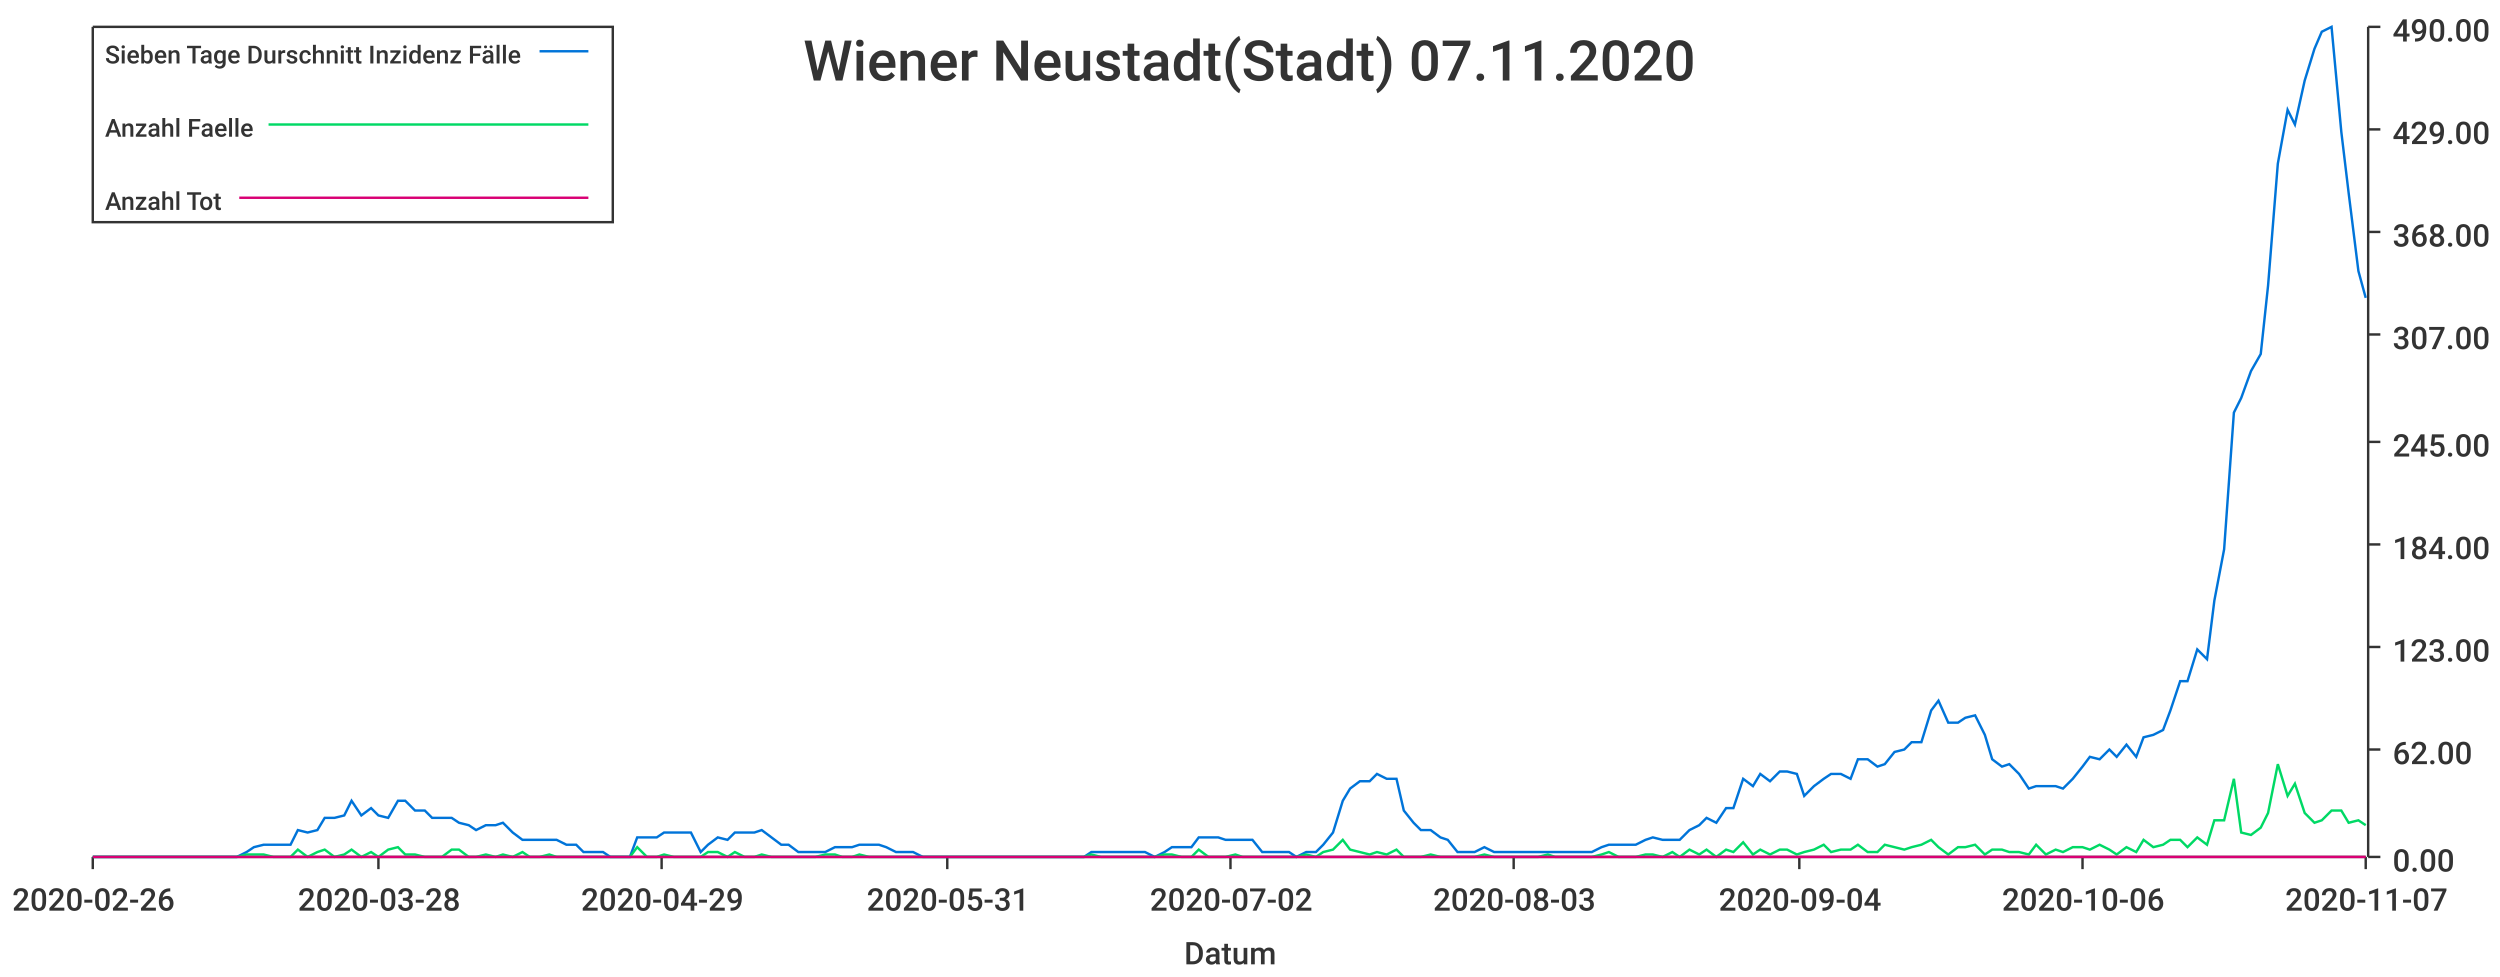
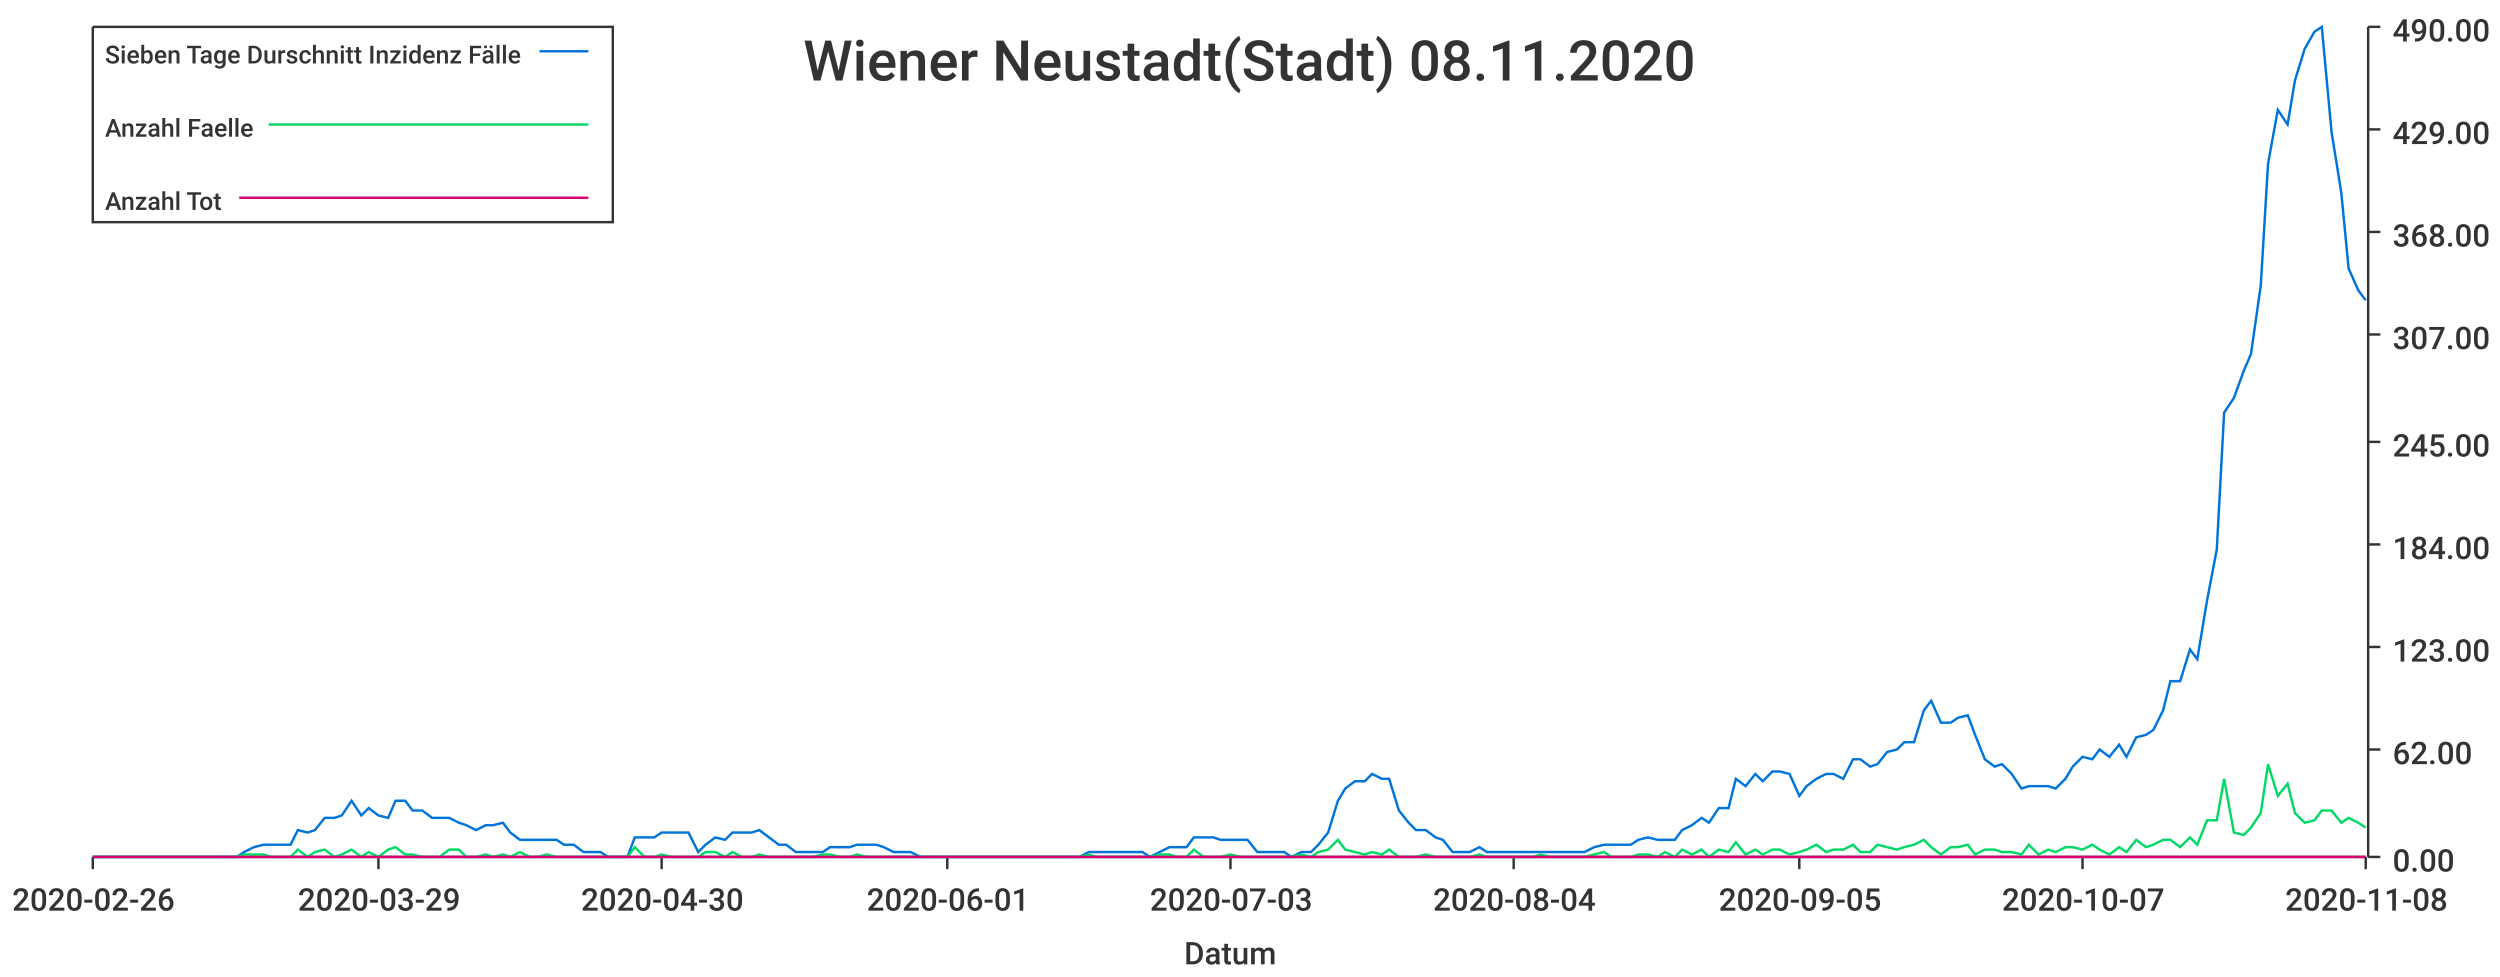
<svg xmlns="http://www.w3.org/2000/svg" width="1024" height="400">\n<path d="M 0 0 L 1024 0 L 1024 400 L 0 400 L 0 0" style="stroke-width:0;stroke:rgba(255,255,255,1.0);fill:rgba(255,255,255,1.0)" />
  <path d="M 38 11 L 969 11 L 969 351 L 38 351 L 38 11" style="stroke-width:0;stroke:rgba(255,255,255,1.0);fill:rgba(255,255,255,1.0)" />
  <path d="M 38 351 L 969 351" style="stroke-width:1;stroke:rgba(51,51,51,1.0);fill:none" />
  <path d="M 38 351 L 38 356" style="stroke-width:1;stroke:rgba(51,51,51,1.0);fill:none" />
  <text x="5" y="373" style="stroke-width:0;stroke:none;fill:rgba(51,51,51,1.0);font-size:12.8px;font-family:'Roboto Medium',sans-serif">2020-02-26</text>
  <path d="M 155 351 L 155 356" style="stroke-width:1;stroke:rgba(51,51,51,1.0);fill:none" />
-   <text x="122" y="373" style="stroke-width:0;stroke:none;fill:rgba(51,51,51,1.0);font-size:12.8px;font-family:'Roboto Medium',sans-serif">2020-03-28</text>
+   <text x="122" y="373" style="stroke-width:0;stroke:none;fill:rgba(51,51,51,1.0);font-size:12.8px;font-family:'Roboto Medium',sans-serif">2020-03-29</text>
  <path d="M 271 351 L 271 356" style="stroke-width:1;stroke:rgba(51,51,51,1.0);fill:none" />
-   <text x="238" y="373" style="stroke-width:0;stroke:none;fill:rgba(51,51,51,1.0);font-size:12.8px;font-family:'Roboto Medium',sans-serif">2020-04-29</text>
+   <text x="238" y="373" style="stroke-width:0;stroke:none;fill:rgba(51,51,51,1.0);font-size:12.8px;font-family:'Roboto Medium',sans-serif">2020-04-30</text>
  <path d="M 388 351 L 388 356" style="stroke-width:1;stroke:rgba(51,51,51,1.0);fill:none" />
-   <text x="355" y="373" style="stroke-width:0;stroke:none;fill:rgba(51,51,51,1.0);font-size:12.8px;font-family:'Roboto Medium',sans-serif">2020-05-31</text>
+   <text x="355" y="373" style="stroke-width:0;stroke:none;fill:rgba(51,51,51,1.0);font-size:12.8px;font-family:'Roboto Medium',sans-serif">2020-06-01</text>
  <path d="M 504 351 L 504 356" style="stroke-width:1;stroke:rgba(51,51,51,1.0);fill:none" />
-   <text x="471" y="373" style="stroke-width:0;stroke:none;fill:rgba(51,51,51,1.0);font-size:12.8px;font-family:'Roboto Medium',sans-serif">2020-07-02</text>
+   <text x="471" y="373" style="stroke-width:0;stroke:none;fill:rgba(51,51,51,1.0);font-size:12.8px;font-family:'Roboto Medium',sans-serif">2020-07-03</text>
  <path d="M 620 351 L 620 356" style="stroke-width:1;stroke:rgba(51,51,51,1.0);fill:none" />
-   <text x="587" y="373" style="stroke-width:0;stroke:none;fill:rgba(51,51,51,1.0);font-size:12.8px;font-family:'Roboto Medium',sans-serif">2020-08-03</text>
+   <text x="587" y="373" style="stroke-width:0;stroke:none;fill:rgba(51,51,51,1.0);font-size:12.8px;font-family:'Roboto Medium',sans-serif">2020-08-04</text>
  <path d="M 737 351 L 737 356" style="stroke-width:1;stroke:rgba(51,51,51,1.0);fill:none" />
-   <text x="704" y="373" style="stroke-width:0;stroke:none;fill:rgba(51,51,51,1.0);font-size:12.8px;font-family:'Roboto Medium',sans-serif">2020-09-04</text>
+   <text x="704" y="373" style="stroke-width:0;stroke:none;fill:rgba(51,51,51,1.0);font-size:12.8px;font-family:'Roboto Medium',sans-serif">2020-09-05</text>
  <path d="M 853 351 L 853 356" style="stroke-width:1;stroke:rgba(51,51,51,1.0);fill:none" />
-   <text x="820" y="373" style="stroke-width:0;stroke:none;fill:rgba(51,51,51,1.0);font-size:12.8px;font-family:'Roboto Medium',sans-serif">2020-10-06</text>
+   <text x="820" y="373" style="stroke-width:0;stroke:none;fill:rgba(51,51,51,1.0);font-size:12.8px;font-family:'Roboto Medium',sans-serif">2020-10-07</text>
  <path d="M 969 351 L 969 356" style="stroke-width:1;stroke:rgba(51,51,51,1.0);fill:none" />
-   <text x="936" y="373" style="stroke-width:0;stroke:none;fill:rgba(51,51,51,1.0);font-size:12.8px;font-family:'Roboto Medium',sans-serif">2020-11-07</text>
+   <text x="936" y="373" style="stroke-width:0;stroke:none;fill:rgba(51,51,51,1.0);font-size:12.8px;font-family:'Roboto Medium',sans-serif">2020-11-08</text>
  <text x="485" y="395" style="stroke-width:0;stroke:none;fill:rgba(51,51,51,1.0);font-size:12.8px;font-family:'Roboto Medium',sans-serif">Datum</text>
  <path d="M 970 351 L 970 11" style="stroke-width:1;stroke:rgba(51,51,51,1.0);fill:none" />
  <path d="M 970 351 L 975 351" style="stroke-width:1;stroke:rgba(51,51,51,1.0);fill:none" />
  <text x="980" y="357" style="stroke-width:0;stroke:none;fill:rgba(51,51,51,1.0);font-size:12.8px;font-family:'Roboto Medium',sans-serif">0.00</text>
  <path d="M 970 307 L 975 307" style="stroke-width:1;stroke:rgba(51,51,51,1.0);fill:none" />
  <text x="980" y="313" style="stroke-width:0;stroke:none;fill:rgba(51,51,51,1.0);font-size:12.8px;font-family:'Roboto Medium',sans-serif">62.00</text>
  <path d="M 970 265 L 975 265" style="stroke-width:1;stroke:rgba(51,51,51,1.0);fill:none" />
  <text x="980" y="271" style="stroke-width:0;stroke:none;fill:rgba(51,51,51,1.0);font-size:12.8px;font-family:'Roboto Medium',sans-serif">123.00</text>
  <path d="M 970 223 L 975 223" style="stroke-width:1;stroke:rgba(51,51,51,1.0);fill:none" />
  <text x="980" y="229" style="stroke-width:0;stroke:none;fill:rgba(51,51,51,1.0);font-size:12.8px;font-family:'Roboto Medium',sans-serif">184.00</text>
  <path d="M 970 181 L 975 181" style="stroke-width:1;stroke:rgba(51,51,51,1.0);fill:none" />
  <text x="980" y="187" style="stroke-width:0;stroke:none;fill:rgba(51,51,51,1.0);font-size:12.8px;font-family:'Roboto Medium',sans-serif">245.00</text>
  <path d="M 970 137 L 975 137" style="stroke-width:1;stroke:rgba(51,51,51,1.0);fill:none" />
  <text x="980" y="143" style="stroke-width:0;stroke:none;fill:rgba(51,51,51,1.0);font-size:12.8px;font-family:'Roboto Medium',sans-serif">307.00</text>
  <path d="M 970 95 L 975 95" style="stroke-width:1;stroke:rgba(51,51,51,1.0);fill:none" />
  <text x="980" y="101" style="stroke-width:0;stroke:none;fill:rgba(51,51,51,1.0);font-size:12.8px;font-family:'Roboto Medium',sans-serif">368.00</text>
  <path d="M 970 53 L 975 53" style="stroke-width:1;stroke:rgba(51,51,51,1.0);fill:none" />
  <text x="980" y="59" style="stroke-width:0;stroke:none;fill:rgba(51,51,51,1.0);font-size:12.8px;font-family:'Roboto Medium',sans-serif">429.00</text>
  <path d="M 970 11 L 975 11" style="stroke-width:1;stroke:rgba(51,51,51,1.0);fill:none" />
  <text x="980" y="17" style="stroke-width:0;stroke:none;fill:rgba(51,51,51,1.0);font-size:12.8px;font-family:'Roboto Medium',sans-serif">490.00</text>
-   <path d="M 38 351 L 42 351 L 46 351 L 49 351 L 53 351 L 57 351 L 60 351 L 64 351 L 68 351 L 71 351 L 75 351 L 79 351 L 82 351 L 86 351 L 90 351 L 93 351 L 97 351 L 101 349 L 104 347 L 108 346 L 112 346 L 115 346 L 119 346 L 122 340 L 126 341 L 130 340 L 133 335 L 137 335 L 141 334 L 144 328 L 148 334 L 152 331 L 155 334 L 159 335 L 163 328 L 166 328 L 170 332 L 174 332 L 177 335 L 181 335 L 185 335 L 188 337 L 192 338 L 195 340 L 199 338 L 203 338 L 206 337 L 210 341 L 214 344 L 217 344 L 221 344 L 225 344 L 228 344 L 232 346 L 236 346 L 239 349 L 243 349 L 247 349 L 250 351 L 254 351 L 258 351 L 261 343 L 265 343 L 269 343 L 272 341 L 276 341 L 279 341 L 283 341 L 287 349 L 290 346 L 294 343 L 298 344 L 301 341 L 305 341 L 309 341 L 312 340 L 316 343 L 320 346 L 323 346 L 327 349 L 331 349 L 334 349 L 338 349 L 342 347 L 345 347 L 349 347 L 352 346 L 356 346 L 360 346 L 363 347 L 367 349 L 371 349 L 374 349 L 378 351 L 382 351 L 385 351 L 389 351 L 393 351 L 396 351 L 400 351 L 404 351 L 407 351 L 411 351 L 415 351 L 418 351 L 422 351 L 426 351 L 429 351 L 433 351 L 436 351 L 440 351 L 444 351 L 447 349 L 451 349 L 455 349 L 458 349 L 462 349 L 466 349 L 469 349 L 473 351 L 477 349 L 480 347 L 484 347 L 488 347 L 491 343 L 495 343 L 499 343 L 502 344 L 506 344 L 509 344 L 513 344 L 517 349 L 520 349 L 524 349 L 528 349 L 531 351 L 535 349 L 539 349 L 542 346 L 546 341 L 550 328 L 553 323 L 557 320 L 561 320 L 564 317 L 568 319 L 572 319 L 575 332 L 579 337 L 582 340 L 586 340 L 590 343 L 593 344 L 597 349 L 601 349 L 604 349 L 608 347 L 612 349 L 615 349 L 619 349 L 623 349 L 626 349 L 630 349 L 634 349 L 637 349 L 641 349 L 645 349 L 648 349 L 652 349 L 656 347 L 659 346 L 663 346 L 666 346 L 670 346 L 674 344 L 677 343 L 681 344 L 685 344 L 688 344 L 692 340 L 696 338 L 699 335 L 703 337 L 707 331 L 710 331 L 714 319 L 718 322 L 721 317 L 725 320 L 729 316 L 732 316 L 736 317 L 739 326 L 743 322 L 747 319 L 750 317 L 754 317 L 758 319 L 761 311 L 765 311 L 769 314 L 772 313 L 776 308 L 780 307 L 783 304 L 787 304 L 791 291 L 794 287 L 798 296 L 802 296 L 805 294 L 809 293 L 813 301 L 816 311 L 820 314 L 823 313 L 827 317 L 831 323 L 834 322 L 838 322 L 842 322 L 845 323 L 849 319 L 853 314 L 856 310 L 860 311 L 864 307 L 867 310 L 871 305 L 875 310 L 878 302 L 882 301 L 886 299 L 889 291 L 893 279 L 896 279 L 900 266 L 904 270 L 907 246 L 911 225 L 915 169 L 918 163 L 922 152 L 926 145 L 929 117 L 933 67 L 937 45 L 940 51 L 944 33 L 948 20 L 951 13 L 955 11 L 959 54 L 962 79 L 966 111 L 969 122" style="stroke-width:1;stroke:rgba(0,116,217,1.0);fill:none" />
-   <path d="M 38 351 L 42 351 L 46 351 L 49 351 L 53 351 L 57 351 L 60 351 L 64 351 L 68 351 L 71 351 L 75 351 L 79 351 L 82 351 L 86 351 L 90 351 L 93 351 L 97 351 L 101 350 L 104 350 L 108 350 L 112 351 L 115 351 L 119 351 L 122 348 L 126 351 L 130 349 L 133 348 L 137 351 L 141 350 L 144 348 L 148 351 L 152 349 L 155 351 L 159 348 L 163 347 L 166 350 L 170 350 L 174 351 L 177 351 L 181 351 L 185 348 L 188 348 L 192 351 L 195 351 L 199 350 L 203 351 L 206 350 L 210 351 L 214 349 L 217 351 L 221 351 L 225 350 L 228 351 L 232 351 L 236 351 L 239 351 L 243 351 L 247 351 L 250 351 L 254 351 L 258 351 L 261 347 L 265 351 L 269 351 L 272 350 L 276 351 L 279 351 L 283 351 L 287 351 L 290 349 L 294 349 L 298 351 L 301 349 L 305 351 L 309 351 L 312 350 L 316 351 L 320 351 L 323 351 L 327 351 L 331 351 L 334 351 L 338 350 L 342 350 L 345 351 L 349 351 L 352 350 L 356 351 L 360 351 L 363 351 L 367 351 L 371 351 L 374 351 L 378 351 L 382 351 L 385 351 L 389 351 L 393 351 L 396 351 L 400 351 L 404 351 L 407 351 L 411 351 L 415 351 L 418 351 L 422 351 L 426 351 L 429 351 L 433 351 L 436 351 L 440 351 L 444 351 L 447 350 L 451 351 L 455 351 L 458 351 L 462 351 L 466 351 L 469 351 L 473 351 L 477 350 L 480 350 L 484 351 L 488 351 L 491 348 L 495 351 L 499 351 L 502 351 L 506 350 L 509 351 L 513 351 L 517 351 L 520 351 L 524 351 L 528 351 L 531 351 L 535 350 L 539 351 L 542 349 L 546 348 L 550 344 L 553 348 L 557 349 L 561 350 L 564 349 L 568 350 L 572 348 L 575 351 L 579 351 L 582 351 L 586 350 L 590 351 L 593 351 L 597 351 L 601 351 L 604 351 L 608 350 L 612 351 L 615 351 L 619 351 L 623 351 L 626 351 L 630 351 L 634 350 L 637 351 L 641 351 L 645 351 L 648 351 L 652 351 L 656 350 L 659 349 L 663 351 L 666 351 L 670 351 L 674 350 L 677 350 L 681 351 L 685 349 L 688 351 L 692 348 L 696 350 L 699 348 L 703 351 L 707 348 L 710 349 L 714 345 L 718 350 L 721 348 L 725 350 L 729 348 L 732 348 L 736 350 L 739 349 L 743 348 L 747 346 L 750 349 L 754 348 L 758 348 L 761 346 L 765 349 L 769 349 L 772 346 L 776 347 L 780 348 L 783 347 L 787 346 L 791 344 L 794 347 L 798 350 L 802 347 L 805 347 L 809 346 L 813 350 L 816 348 L 820 348 L 823 349 L 827 349 L 831 350 L 834 346 L 838 350 L 842 348 L 845 349 L 849 347 L 853 347 L 856 348 L 860 346 L 864 348 L 867 350 L 871 347 L 875 349 L 878 344 L 882 347 L 886 346 L 889 344 L 893 344 L 896 347 L 900 343 L 904 346 L 907 336 L 911 336 L 915 319 L 918 341 L 922 342 L 926 339 L 929 333 L 933 313 L 937 326 L 940 321 L 944 333 L 948 337 L 951 336 L 955 332 L 959 332 L 962 337 L 966 336 L 969 338" style="stroke-width:1;stroke:rgba(0,217,101,1.0);fill:none" />
-   <path d="M 38 351 L 42 351 L 46 351 L 49 351 L 53 351 L 57 351 L 60 351 L 64 351 L 68 351 L 71 351 L 75 351 L 79 351 L 82 351 L 86 351 L 90 351 L 93 351 L 97 351 L 101 351 L 104 351 L 108 351 L 112 351 L 115 351 L 119 351 L 122 351 L 126 351 L 130 351 L 133 351 L 137 351 L 141 351 L 144 351 L 148 351 L 152 351 L 155 351 L 159 351 L 163 351 L 166 351 L 170 351 L 174 351 L 177 351 L 181 351 L 185 351 L 188 351 L 192 351 L 195 351 L 199 351 L 203 351 L 206 351 L 210 351 L 214 351 L 217 351 L 221 351 L 225 351 L 228 351 L 232 351 L 236 351 L 239 351 L 243 351 L 247 351 L 250 351 L 254 351 L 258 351 L 261 351 L 265 351 L 269 351 L 272 351 L 276 351 L 279 351 L 283 351 L 287 351 L 290 351 L 294 351 L 298 351 L 301 351 L 305 351 L 309 351 L 312 351 L 316 351 L 320 351 L 323 351 L 327 351 L 331 351 L 334 351 L 338 351 L 342 351 L 345 351 L 349 351 L 352 351 L 356 351 L 360 351 L 363 351 L 367 351 L 371 351 L 374 351 L 378 351 L 382 351 L 385 351 L 389 351 L 393 351 L 396 351 L 400 351 L 404 351 L 407 351 L 411 351 L 415 351 L 418 351 L 422 351 L 426 351 L 429 351 L 433 351 L 436 351 L 440 351 L 444 351 L 447 351 L 451 351 L 455 351 L 458 351 L 462 351 L 466 351 L 469 351 L 473 351 L 477 351 L 480 351 L 484 351 L 488 351 L 491 351 L 495 351 L 499 351 L 502 351 L 506 351 L 509 351 L 513 351 L 517 351 L 520 351 L 524 351 L 528 351 L 531 351 L 535 351 L 539 351 L 542 351 L 546 351 L 550 351 L 553 351 L 557 351 L 561 351 L 564 351 L 568 351 L 572 351 L 575 351 L 579 351 L 582 351 L 586 351 L 590 351 L 593 351 L 597 351 L 601 351 L 604 351 L 608 351 L 612 351 L 615 351 L 619 351 L 623 351 L 626 351 L 630 351 L 634 351 L 637 351 L 641 351 L 645 351 L 648 351 L 652 351 L 656 351 L 659 351 L 663 351 L 666 351 L 670 351 L 674 351 L 677 351 L 681 351 L 685 351 L 688 351 L 692 351 L 696 351 L 699 351 L 703 351 L 707 351 L 710 351 L 714 351 L 718 351 L 721 351 L 725 351 L 729 351 L 732 351 L 736 351 L 739 351 L 743 351 L 747 351 L 750 351 L 754 351 L 758 351 L 761 351 L 765 351 L 769 351 L 772 351 L 776 351 L 780 351 L 783 351 L 787 351 L 791 351 L 794 351 L 798 351 L 802 351 L 805 351 L 809 351 L 813 351 L 816 351 L 820 351 L 823 351 L 827 351 L 831 351 L 834 351 L 838 351 L 842 351 L 845 351 L 849 351 L 853 351 L 856 351 L 860 351 L 864 351 L 867 351 L 871 351 L 875 351 L 878 351 L 882 351 L 886 351 L 889 351 L 893 351 L 896 351 L 900 351 L 904 351 L 907 351 L 911 351 L 915 351 L 918 351 L 922 351 L 926 351 L 929 351 L 933 351 L 937 351 L 940 351 L 944 351 L 948 351 L 951 351 L 955 351 L 959 351 L 962 351 L 966 351 L 969 351" style="stroke-width:1;stroke:rgba(217,0,116,1.0);fill:none" />
-   <text x="329" y="33" style="stroke-width:0;stroke:none;fill:rgba(51,51,51,1.0);font-size:23.0px;font-family:'Roboto Medium',sans-serif">Wiener Neustadt(Stadt) 07.11.2020</text>
+   <path d="M 38 351 L 42 351 L 46 351 L 49 351 L 53 351 L 57 351 L 60 351 L 64 351 L 68 351 L 71 351 L 75 351 L 79 351 L 82 351 L 86 351 L 89 351 L 93 351 L 97 351 L 100 349 L 104 347 L 108 346 L 111 346 L 115 346 L 119 346 L 122 340 L 126 341 L 129 340 L 133 335 L 137 335 L 140 334 L 144 328 L 148 334 L 151 331 L 155 334 L 159 335 L 162 328 L 166 328 L 169 332 L 173 332 L 177 335 L 180 335 L 184 335 L 188 337 L 191 338 L 195 340 L 199 338 L 202 338 L 206 337 L 209 341 L 213 344 L 217 344 L 220 344 L 224 344 L 228 344 L 231 346 L 235 346 L 239 349 L 242 349 L 246 349 L 249 351 L 253 351 L 257 351 L 260 343 L 264 343 L 268 343 L 271 341 L 275 341 L 279 341 L 282 341 L 286 349 L 289 346 L 293 343 L 297 344 L 300 341 L 304 341 L 308 341 L 311 340 L 315 343 L 319 346 L 322 346 L 326 349 L 329 349 L 333 349 L 337 349 L 340 347 L 344 347 L 348 347 L 351 346 L 355 346 L 359 346 L 362 347 L 366 349 L 369 349 L 373 349 L 377 351 L 380 351 L 384 351 L 388 351 L 391 351 L 395 351 L 399 351 L 402 351 L 406 351 L 409 351 L 413 351 L 417 351 L 420 351 L 424 351 L 428 351 L 431 351 L 435 351 L 439 351 L 442 351 L 446 349 L 449 349 L 453 349 L 457 349 L 460 349 L 464 349 L 468 349 L 471 351 L 475 349 L 479 347 L 482 347 L 486 347 L 489 343 L 493 343 L 497 343 L 500 344 L 504 344 L 508 344 L 511 344 L 515 349 L 519 349 L 522 349 L 526 349 L 529 351 L 533 349 L 537 349 L 540 346 L 544 341 L 548 328 L 551 323 L 555 320 L 559 320 L 562 317 L 566 319 L 569 319 L 573 332 L 577 337 L 580 340 L 584 340 L 588 343 L 591 344 L 595 349 L 599 349 L 602 349 L 606 347 L 609 349 L 613 349 L 617 349 L 620 349 L 624 349 L 628 349 L 631 349 L 635 349 L 639 349 L 642 349 L 646 349 L 649 349 L 653 347 L 657 346 L 660 346 L 664 346 L 668 346 L 671 344 L 675 343 L 679 344 L 682 344 L 686 344 L 689 340 L 693 338 L 697 335 L 700 337 L 704 331 L 708 331 L 711 319 L 715 322 L 719 317 L 722 320 L 726 316 L 729 316 L 733 317 L 737 326 L 740 322 L 744 319 L 748 317 L 751 317 L 755 319 L 759 311 L 762 311 L 766 314 L 769 313 L 773 308 L 777 307 L 780 304 L 784 304 L 788 291 L 791 287 L 795 296 L 799 296 L 802 294 L 806 293 L 809 301 L 813 311 L 817 314 L 820 313 L 824 317 L 828 323 L 831 322 L 835 322 L 839 322 L 842 323 L 846 319 L 849 314 L 853 310 L 857 311 L 860 307 L 864 310 L 868 305 L 871 310 L 875 302 L 879 301 L 882 299 L 886 291 L 889 279 L 893 279 L 897 266 L 900 270 L 904 246 L 908 225 L 911 169 L 915 163 L 919 152 L 922 145 L 926 117 L 929 67 L 933 45 L 937 51 L 940 33 L 944 20 L 948 13 L 951 11 L 955 54 L 959 79 L 962 110 L 966 119 L 969 123" style="stroke-width:1;stroke:rgba(0,116,217,1.0);fill:none" />
+   <path d="M 38 351 L 42 351 L 46 351 L 49 351 L 53 351 L 57 351 L 60 351 L 64 351 L 68 351 L 71 351 L 75 351 L 79 351 L 82 351 L 86 351 L 89 351 L 93 351 L 97 351 L 100 350 L 104 350 L 108 350 L 111 351 L 115 351 L 119 351 L 122 348 L 126 351 L 129 349 L 133 348 L 137 351 L 140 350 L 144 348 L 148 351 L 151 349 L 155 351 L 159 348 L 162 347 L 166 350 L 169 350 L 173 351 L 177 351 L 180 351 L 184 348 L 188 348 L 191 351 L 195 351 L 199 350 L 202 351 L 206 350 L 209 351 L 213 349 L 217 351 L 220 351 L 224 350 L 228 351 L 231 351 L 235 351 L 239 351 L 242 351 L 246 351 L 249 351 L 253 351 L 257 351 L 260 347 L 264 351 L 268 351 L 271 350 L 275 351 L 279 351 L 282 351 L 286 351 L 289 349 L 293 349 L 297 351 L 300 349 L 304 351 L 308 351 L 311 350 L 315 351 L 319 351 L 322 351 L 326 351 L 329 351 L 333 351 L 337 350 L 340 350 L 344 351 L 348 351 L 351 350 L 355 351 L 359 351 L 362 351 L 366 351 L 369 351 L 373 351 L 377 351 L 380 351 L 384 351 L 388 351 L 391 351 L 395 351 L 399 351 L 402 351 L 406 351 L 409 351 L 413 351 L 417 351 L 420 351 L 424 351 L 428 351 L 431 351 L 435 351 L 439 351 L 442 351 L 446 350 L 449 351 L 453 351 L 457 351 L 460 351 L 464 351 L 468 351 L 471 351 L 475 350 L 479 350 L 482 351 L 486 351 L 489 348 L 493 351 L 497 351 L 500 351 L 504 350 L 508 351 L 511 351 L 515 351 L 519 351 L 522 351 L 526 351 L 529 351 L 533 350 L 537 351 L 540 349 L 544 348 L 548 344 L 551 348 L 555 349 L 559 350 L 562 349 L 566 350 L 569 348 L 573 351 L 577 351 L 580 351 L 584 350 L 588 351 L 591 351 L 595 351 L 599 351 L 602 351 L 606 350 L 609 351 L 613 351 L 617 351 L 620 351 L 624 351 L 628 351 L 631 350 L 635 351 L 639 351 L 642 351 L 646 351 L 649 351 L 653 350 L 657 349 L 660 351 L 664 351 L 668 351 L 671 350 L 675 350 L 679 351 L 682 349 L 686 351 L 689 348 L 693 350 L 697 348 L 700 351 L 704 348 L 708 349 L 711 345 L 715 350 L 719 348 L 722 350 L 726 348 L 729 348 L 733 350 L 737 349 L 740 348 L 744 346 L 748 349 L 751 348 L 755 348 L 759 346 L 762 349 L 766 349 L 769 346 L 773 347 L 777 348 L 780 347 L 784 346 L 788 344 L 791 347 L 795 350 L 799 347 L 802 347 L 806 346 L 809 350 L 813 348 L 817 348 L 820 349 L 824 349 L 828 350 L 831 346 L 835 350 L 839 348 L 842 349 L 846 347 L 849 347 L 853 348 L 857 346 L 860 348 L 864 350 L 868 347 L 871 349 L 875 344 L 879 347 L 882 346 L 886 344 L 889 344 L 893 347 L 897 343 L 900 346 L 904 336 L 908 336 L 911 319 L 915 341 L 919 342 L 922 339 L 926 333 L 929 313 L 933 326 L 937 321 L 940 333 L 944 337 L 948 336 L 951 332 L 955 332 L 959 337 L 962 335 L 966 337 L 969 339" style="stroke-width:1;stroke:rgba(0,217,101,1.0);fill:none" />
+   <path d="M 38 351 L 42 351 L 46 351 L 49 351 L 53 351 L 57 351 L 60 351 L 64 351 L 68 351 L 71 351 L 75 351 L 79 351 L 82 351 L 86 351 L 89 351 L 93 351 L 97 351 L 100 351 L 104 351 L 108 351 L 111 351 L 115 351 L 119 351 L 122 351 L 126 351 L 129 351 L 133 351 L 137 351 L 140 351 L 144 351 L 148 351 L 151 351 L 155 351 L 159 351 L 162 351 L 166 351 L 169 351 L 173 351 L 177 351 L 180 351 L 184 351 L 188 351 L 191 351 L 195 351 L 199 351 L 202 351 L 206 351 L 209 351 L 213 351 L 217 351 L 220 351 L 224 351 L 228 351 L 231 351 L 235 351 L 239 351 L 242 351 L 246 351 L 249 351 L 253 351 L 257 351 L 260 351 L 264 351 L 268 351 L 271 351 L 275 351 L 279 351 L 282 351 L 286 351 L 289 351 L 293 351 L 297 351 L 300 351 L 304 351 L 308 351 L 311 351 L 315 351 L 319 351 L 322 351 L 326 351 L 329 351 L 333 351 L 337 351 L 340 351 L 344 351 L 348 351 L 351 351 L 355 351 L 359 351 L 362 351 L 366 351 L 369 351 L 373 351 L 377 351 L 380 351 L 384 351 L 388 351 L 391 351 L 395 351 L 399 351 L 402 351 L 406 351 L 409 351 L 413 351 L 417 351 L 420 351 L 424 351 L 428 351 L 431 351 L 435 351 L 439 351 L 442 351 L 446 351 L 449 351 L 453 351 L 457 351 L 460 351 L 464 351 L 468 351 L 471 351 L 475 351 L 479 351 L 482 351 L 486 351 L 489 351 L 493 351 L 497 351 L 500 351 L 504 351 L 508 351 L 511 351 L 515 351 L 519 351 L 522 351 L 526 351 L 529 351 L 533 351 L 537 351 L 540 351 L 544 351 L 548 351 L 551 351 L 555 351 L 559 351 L 562 351 L 566 351 L 569 351 L 573 351 L 577 351 L 580 351 L 584 351 L 588 351 L 591 351 L 595 351 L 599 351 L 602 351 L 606 351 L 609 351 L 613 351 L 617 351 L 620 351 L 624 351 L 628 351 L 631 351 L 635 351 L 639 351 L 642 351 L 646 351 L 649 351 L 653 351 L 657 351 L 660 351 L 664 351 L 668 351 L 671 351 L 675 351 L 679 351 L 682 351 L 686 351 L 689 351 L 693 351 L 697 351 L 700 351 L 704 351 L 708 351 L 711 351 L 715 351 L 719 351 L 722 351 L 726 351 L 729 351 L 733 351 L 737 351 L 740 351 L 744 351 L 748 351 L 751 351 L 755 351 L 759 351 L 762 351 L 766 351 L 769 351 L 773 351 L 777 351 L 780 351 L 784 351 L 788 351 L 791 351 L 795 351 L 799 351 L 802 351 L 806 351 L 809 351 L 813 351 L 817 351 L 820 351 L 824 351 L 828 351 L 831 351 L 835 351 L 839 351 L 842 351 L 846 351 L 849 351 L 853 351 L 857 351 L 860 351 L 864 351 L 868 351 L 871 351 L 875 351 L 879 351 L 882 351 L 886 351 L 889 351 L 893 351 L 897 351 L 900 351 L 904 351 L 908 351 L 911 351 L 915 351 L 919 351 L 922 351 L 926 351 L 929 351 L 933 351 L 937 351 L 940 351 L 944 351 L 948 351 L 951 351 L 955 351 L 959 351 L 962 351 L 966 351 L 969 351" style="stroke-width:1;stroke:rgba(217,0,116,1.0);fill:none" />
+   <text x="329" y="33" style="stroke-width:0;stroke:none;fill:rgba(51,51,51,1.0);font-size:23.0px;font-family:'Roboto Medium',sans-serif">Wiener Neustadt(Stadt) 08.11.2020</text>
  <path d="M 38 11 L 251 11 L 251 91 L 38 91 L 38 11" style="stroke-width:1;stroke:rgba(51,51,51,1.0);fill:rgba(255,255,255,1.0)" />
  <text x="43" y="26" style="stroke-width:0;stroke:none;fill:rgba(51,51,51,1.0);font-size:10.2px;font-family:'Roboto Medium',sans-serif">Sieben Tage Durschnitt Inzidenz Fälle</text>
  <path d="M 221 21 L 241 21" style="stroke-width:1;stroke:rgba(0,116,217,1.0);fill:none" />
  <text x="43" y="56" style="stroke-width:0;stroke:none;fill:rgba(51,51,51,1.0);font-size:10.2px;font-family:'Roboto Medium',sans-serif">Anzahl Faelle</text>
  <path d="M 110 51 L 241 51" style="stroke-width:1;stroke:rgba(0,217,101,1.0);fill:none" />
  <text x="43" y="86" style="stroke-width:0;stroke:none;fill:rgba(51,51,51,1.0);font-size:10.2px;font-family:'Roboto Medium',sans-serif">Anzahl Tot</text>
  <path d="M 98 81 L 241 81" style="stroke-width:1;stroke:rgba(217,0,116,1.0);fill:none" />
</svg>
